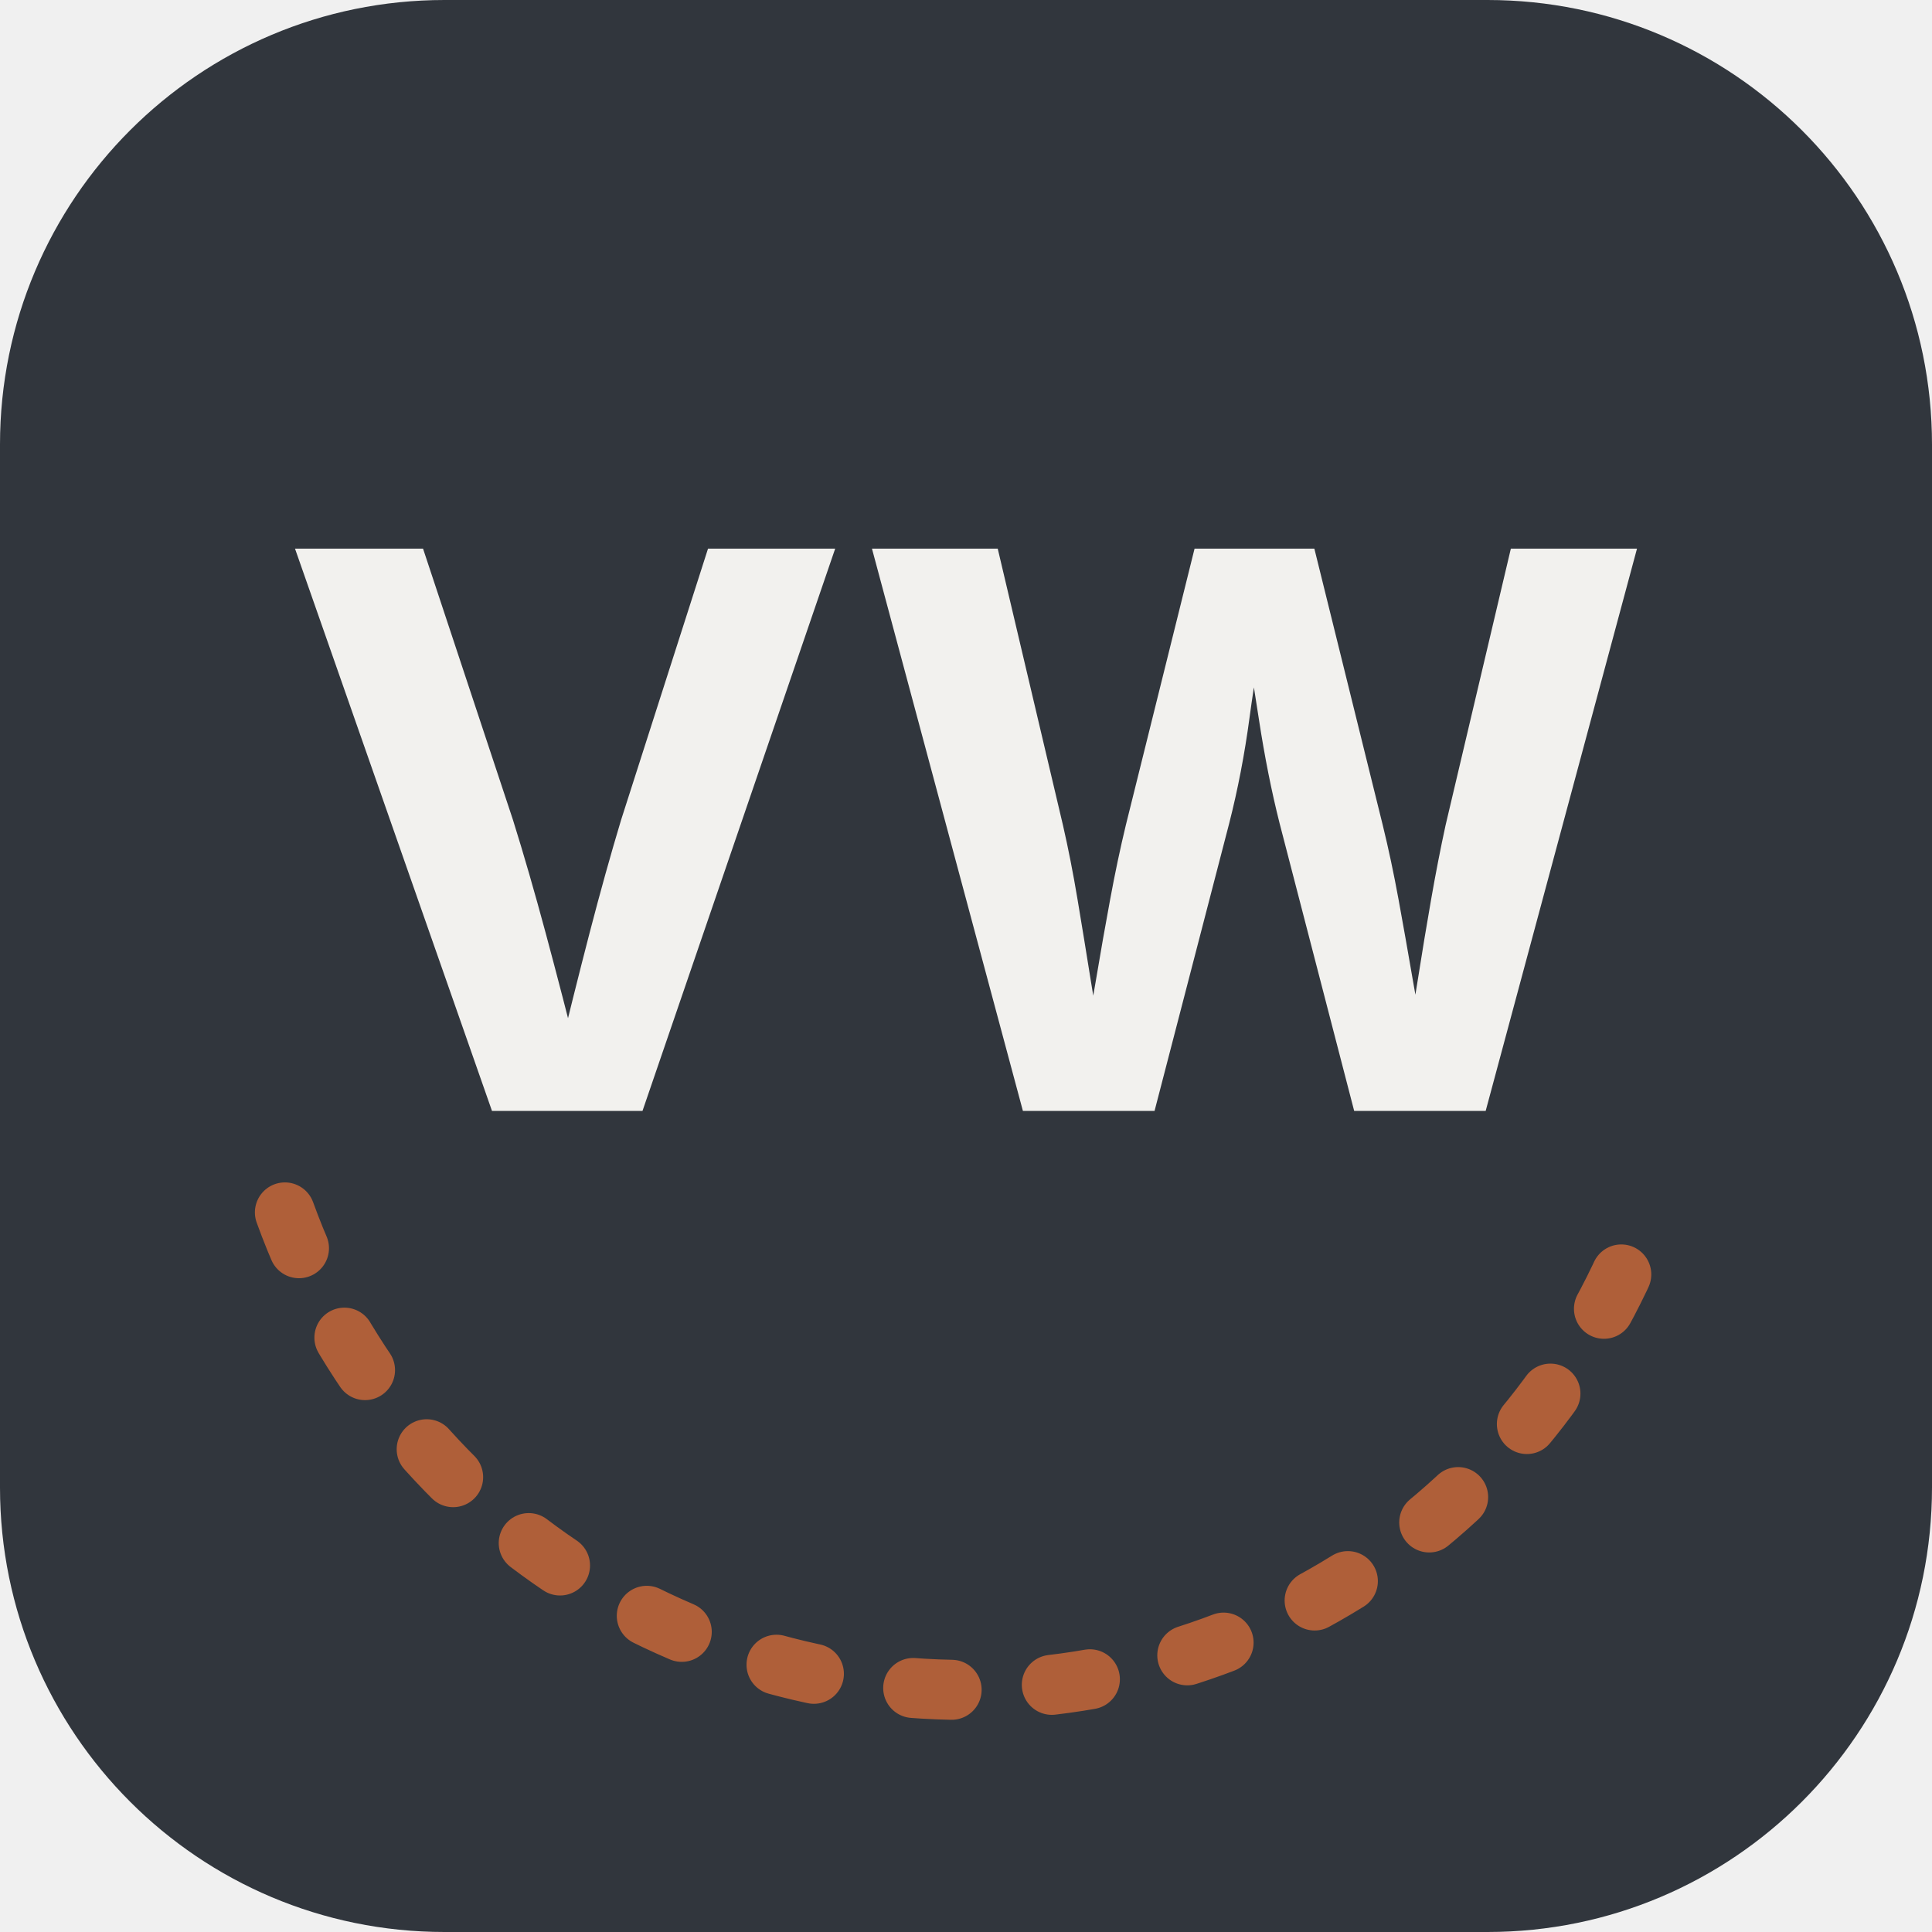
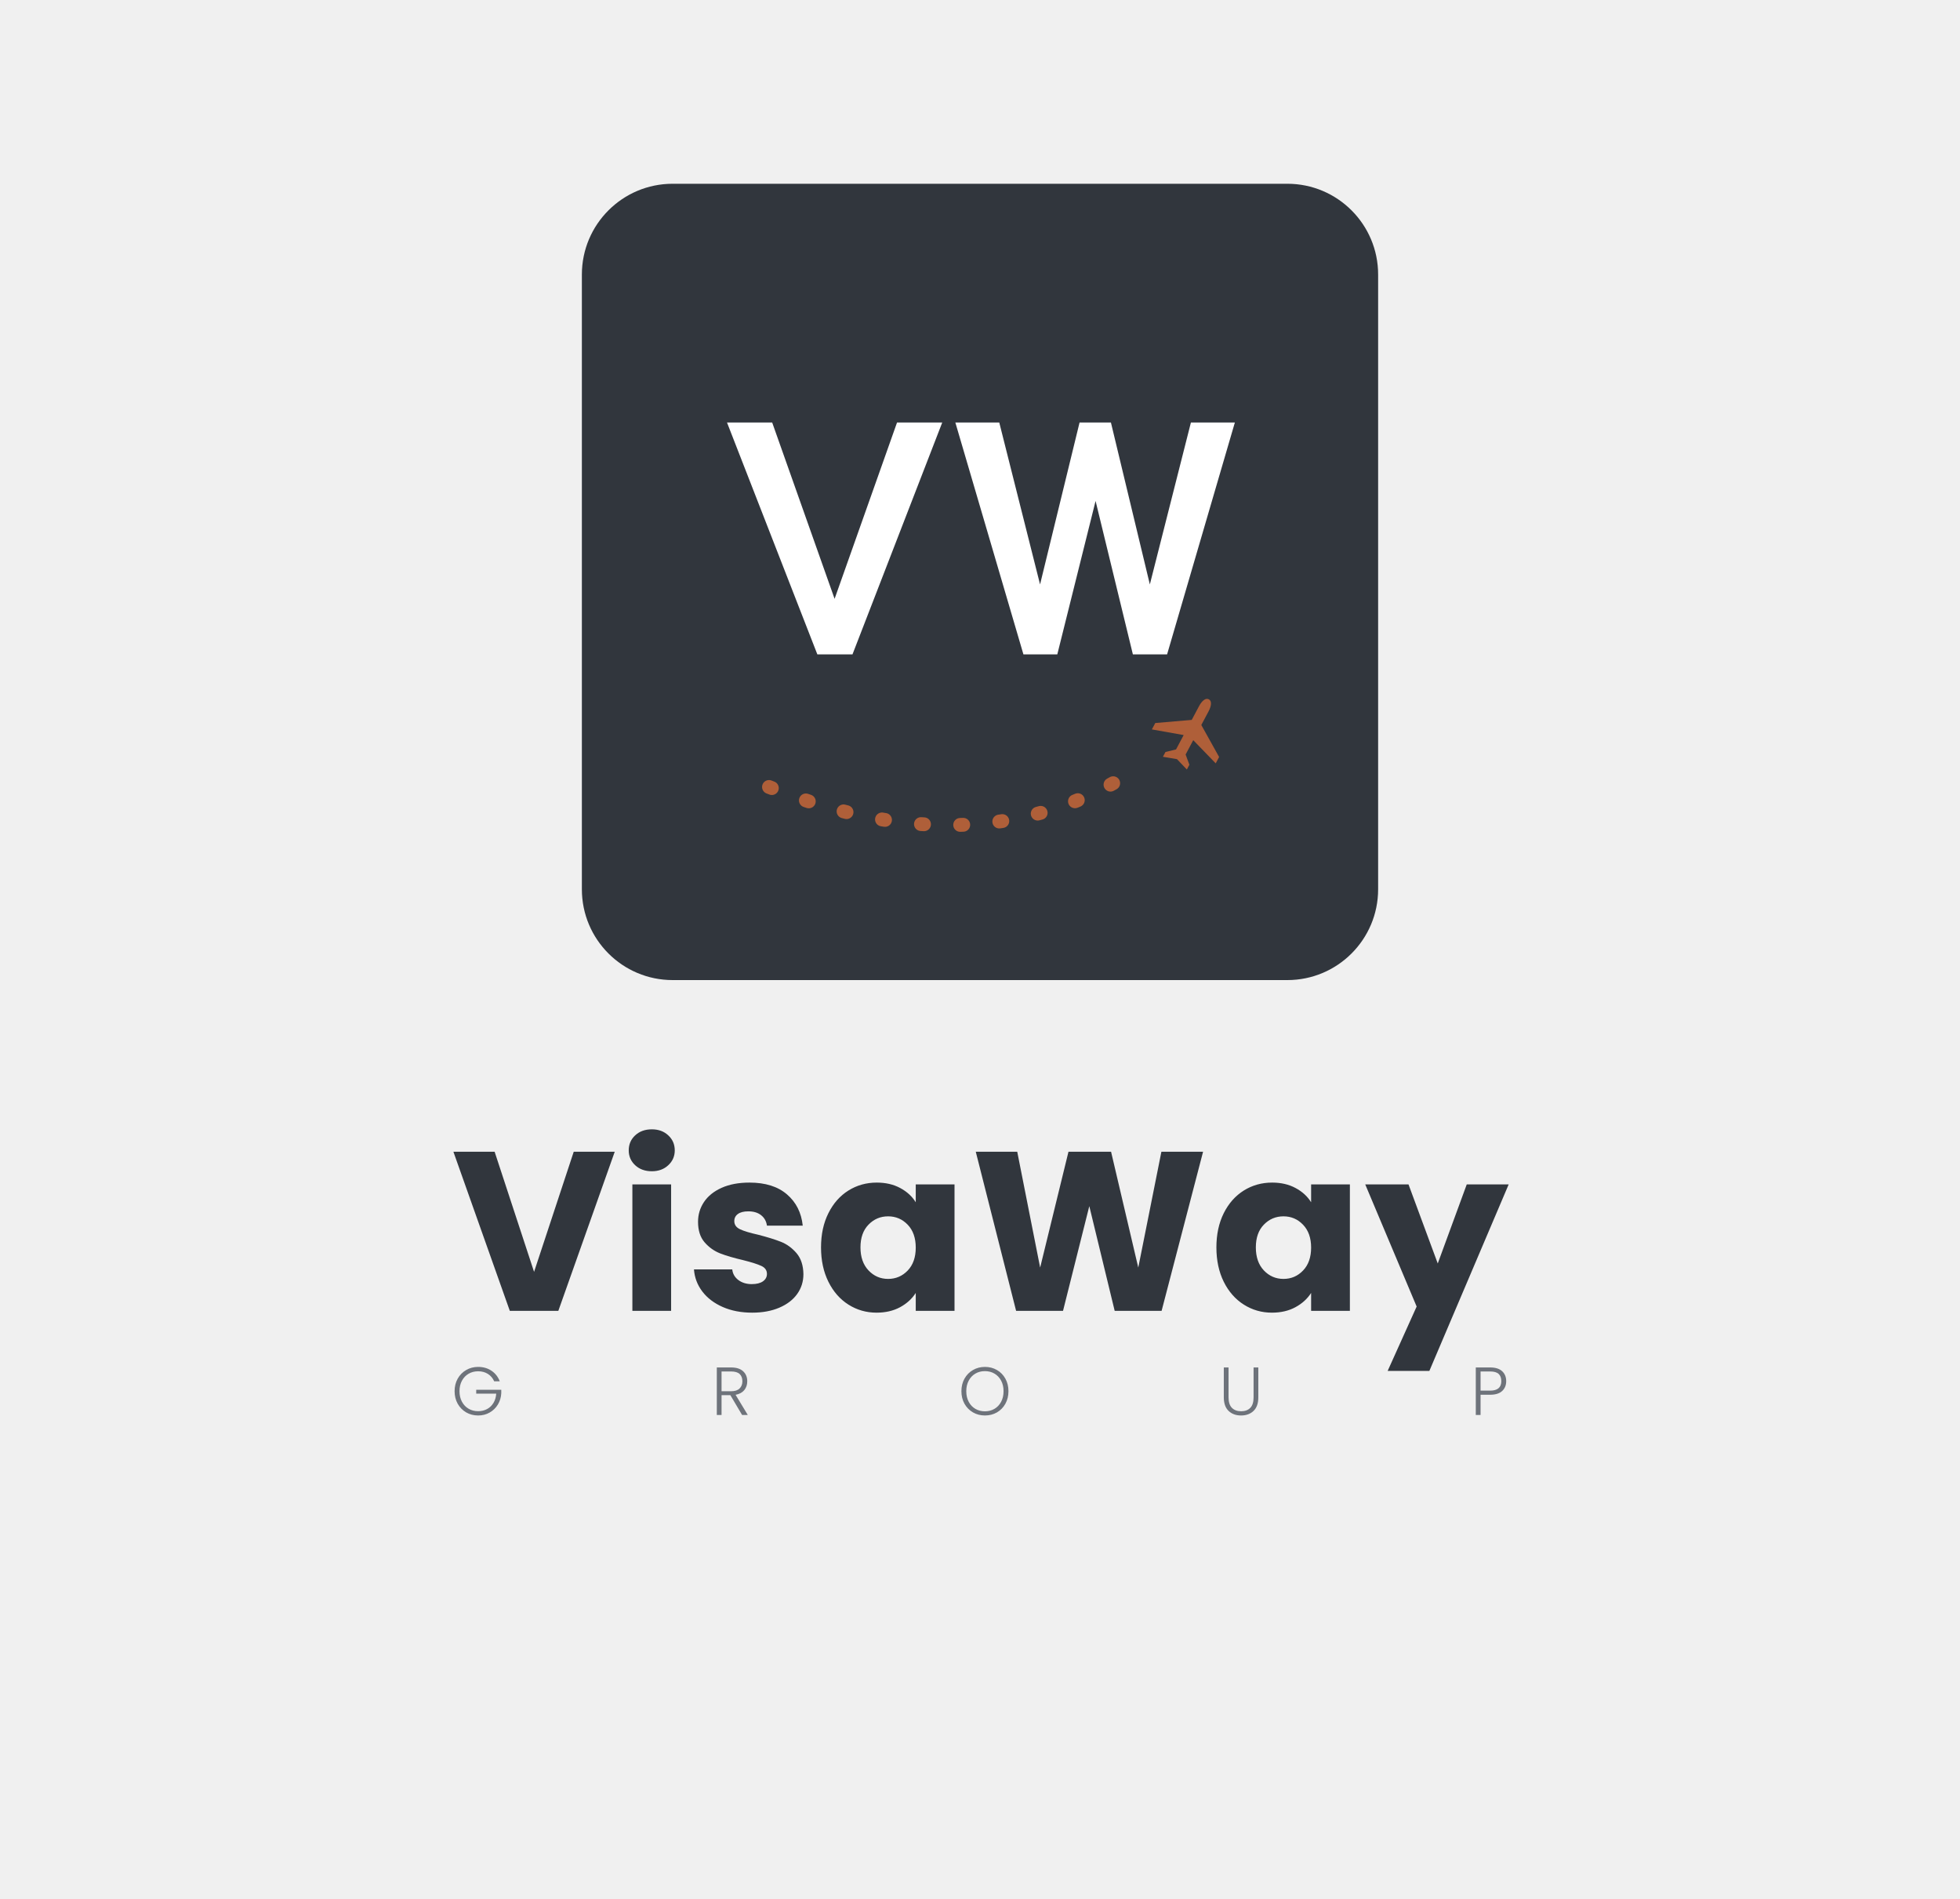
- <svg xmlns="http://www.w3.org/2000/svg" viewBox="0 0 512 512" width="512" height="512">
-   <rect width="512" height="512" rx="117.8" fill="#31363D" />
-   <g fill="#F2F1EE" transform="translate(73.3,294.4)">
-     <path transform="translate(0,0) scale(0.1,-0.1)" d="M570.8 0 48.8 1490H388.1L626.4 771.2Q669.1 634.8 713.1 471.3Q757.1 307.9 805.7 114.3H740.1Q787.6 310.2 829.7 472.5Q871.9 634.8 913 771.2L1143.3 1490H1480.3L969.7 0Z" />
-     <path transform="translate(152.9,0) scale(0.1,-0.1)" d="M448.8 0 48.8 1490H382.1L554.9 757.4Q576.1 665 593.6 560.3Q611.1 455.7 627.9 350.4Q644.8 245.1 660.9 147.9H607.1Q625.4 245.1 643 350.4Q660.6 455.7 680 560.3Q699.3 665 721.6 757.4L903.7 1490H1221.2L1402.4 757.4Q1425.1 665 1444.3 560.3Q1463.4 455.7 1481.5 350.4Q1499.5 245.1 1517.8 147.9H1462.1Q1479.2 245.1 1495.8 350.4Q1512.3 455.7 1530.6 560.3Q1548.9 665 1569 757.4L1741.9 1490H2076.2L1675.2 0H1326.7L1129.1 762Q1097 889.1 1074.3 1037.3Q1051.6 1185.5 1024.2 1341.5H1099.8Q1069.2 1189.2 1049.5 1042.9Q1029.9 896.6 995.5 762L797.7 0Z" />
+ <svg xmlns="http://www.w3.org/2000/svg" viewBox="0 0 640 620" width="640" height="620">
+   <rect x="190.00" y="60.00" width="260.00" height="260.00" rx="29.64" fill="#31363D" />
+   <path transform="translate(236.57,213.66)" d="M0.82 -75.71L30.32 0L41.79 0L71.1 -75.71L56.34 -75.71L35.95 -18.14L15.57 -75.71L0.82 -75.71ZM75.38 -75.71L97.61 0L108.67 0L121.17 -50.1L133.35 0L144.52 0L166.65 -75.71L152.3 -75.71L138.89 -22.84L126.18 -75.71L115.94 -75.71L103.04 -22.84L89.72 -75.71L75.38 -75.71Z" fill="#FFFFFF" />
+   <path d="M251.10 256.95 Q 320.00 284.51 371.22 251.10" fill="none" stroke="#AF5F39" stroke-width="4.52" stroke-dasharray="1 11.82" stroke-linecap="round" />
+   <g transform="translate(388.90,239.27) rotate(28) scale(0.2951)">
+     <path d="M0 -42 C4 -42 6 -37 6 -30 L6 -13 L40 9 L40 17 L6 6 L6 24 L15 32 L15 38 L0 33 L-15 38 L-15 32 L-6 24 L-6 6 L-40 17 L-40 9 L-6 -13 L-6 -30 C-6 -37 -4 -42 0 -42 Z" fill="#AF5F39" />
  </g>
-   <path d="M 75.5 321.3 A 192 192 0 0 0 436.5 321.3" fill="none" stroke="#AF5F39" stroke-width="15.9" stroke-linecap="round" stroke-dasharray="10.2 26.6" />
+   <path transform="translate(147.38,428.00)" d="M53.35 -51.95L34.93 0L19.09 0L0.67 -51.95L14.13 -51.95L27.01 -12.73L39.96 -51.95L53.35 -51.95ZM65.47 -45.58Q62.14 -45.58 60.02 -47.55Q57.92 -49.51 57.92 -52.39Q57.92 -55.35 60.02 -57.3Q62.14 -59.27 65.47 -59.27Q68.73 -59.27 70.83 -57.3Q72.95 -55.35 72.95 -52.39Q72.95 -49.51 70.83 -47.55Q68.73 -45.58 65.47 -45.58ZM71.76 -41.29L71.76 0L59.11 0L59.11 -41.29L71.76 -41.29ZM98.24 0.59Q92.83 0.59 88.61 -1.26Q84.4 -3.11 81.95 -6.32Q79.51 -9.55 79.22 -13.54L91.72 -13.54Q91.95 -11.4 93.72 -10.06Q95.5 -8.73 98.09 -8.73Q100.46 -8.73 101.76 -9.65Q103.05 -10.58 103.05 -12.06Q103.05 -13.84 101.2 -14.68Q99.35 -15.54 95.2 -16.58Q90.76 -17.61 87.8 -18.75Q84.84 -19.91 82.69 -22.38Q80.55 -24.86 80.55 -29.08Q80.55 -32.63 82.5 -35.55Q84.47 -38.48 88.27 -40.18Q92.09 -41.88 97.35 -41.88Q105.12 -41.88 109.59 -38.03Q114.07 -34.19 114.74 -27.82L103.05 -27.82Q102.75 -29.97 101.15 -31.23Q99.57 -32.49 96.98 -32.49Q94.76 -32.49 93.57 -31.63Q92.39 -30.78 92.39 -29.3Q92.39 -27.53 94.27 -26.64Q96.16 -25.75 100.16 -24.86Q104.75 -23.68 107.63 -22.54Q110.52 -21.39 112.71 -18.84Q114.89 -16.28 114.96 -11.99Q114.96 -8.36 112.92 -5.5Q110.89 -2.66 107.07 -1.03Q103.27 0.59 98.24 0.59ZM120.71 -20.72Q120.71 -27.08 123.12 -31.89Q125.52 -36.7 129.66 -39.29Q133.81 -41.88 138.92 -41.88Q143.28 -41.88 146.58 -40.1Q149.87 -38.33 151.64 -35.45L151.64 -41.29L164.3 -41.29L164.3 0L151.64 0L151.64 -5.85Q149.79 -2.96 146.5 -1.18Q143.21 0.59 138.84 0.59Q133.81 0.59 129.66 -2.04Q125.52 -4.66 123.12 -9.5Q120.71 -14.36 120.71 -20.72ZM151.64 -20.65Q151.64 -25.38 149.02 -28.12Q146.39 -30.86 142.62 -30.86Q138.84 -30.86 136.22 -28.15Q133.59 -25.46 133.59 -20.72Q133.59 -15.98 136.22 -13.2Q138.84 -10.43 142.62 -10.43Q146.39 -10.43 149.02 -13.17Q151.64 -15.91 151.64 -20.65ZM245.46 -51.95L231.92 0L216.6 0L208.31 -34.19L199.73 0L184.41 0L171.24 -51.95L184.78 -51.95L192.26 -14.13L201.51 -51.95L215.42 -51.95L224.3 -14.13L231.85 -51.95L245.46 -51.95ZM249.81 -20.72Q249.81 -27.08 252.21 -31.89Q254.62 -36.7 258.76 -39.29Q262.91 -41.88 268.02 -41.88Q272.38 -41.88 275.67 -40.1Q278.97 -38.33 280.74 -35.45L280.74 -41.29L293.4 -41.29L293.4 0L280.74 0L280.74 -5.85Q278.89 -2.96 275.59 -1.18Q272.31 0.59 267.94 0.59Q262.91 0.59 258.76 -2.04Q254.62 -4.66 252.21 -9.5Q249.81 -14.36 249.81 -20.72ZM280.74 -20.65Q280.74 -25.38 278.11 -28.12Q275.49 -30.86 271.72 -30.86Q267.94 -30.86 265.31 -28.15Q262.69 -25.46 262.69 -20.72Q262.69 -15.98 265.31 -13.2Q267.94 -10.43 271.72 -10.43Q275.49 -10.43 278.11 -13.17Q280.74 -15.91 280.74 -20.65ZM345.25 -41.29L319.35 19.61L305.73 19.61L315.2 -1.41L298.41 -41.29L312.54 -41.29L322.09 -15.47L331.56 -41.29L345.25 -41.29Z" fill="#31363D" />
+   <path transform="translate(147.38,462.00)" d="M13.99 -10.99Q13.32 -12.52 11.95 -13.4Q10.59 -14.27 8.75 -14.27Q7.01 -14.27 5.64 -13.47Q4.26 -12.67 3.46 -11.2Q2.66 -9.72 2.66 -7.77Q2.66 -5.82 3.46 -4.33Q4.26 -2.84 5.64 -2.04Q7.01 -1.24 8.75 -1.24Q10.37 -1.24 11.67 -1.94Q12.97 -2.64 13.75 -3.94Q14.54 -5.24 14.65 -6.97L8.12 -6.97L8.12 -8.23L16.3 -8.23L16.3 -7.1Q16.19 -5.06 15.19 -3.41Q14.19 -1.76 12.51 -0.8Q10.83 0.16 8.75 0.16Q6.59 0.16 4.84 -0.85Q3.09 -1.87 2.07 -3.67Q1.06 -5.48 1.06 -7.77Q1.06 -10.06 2.07 -11.86Q3.09 -13.67 4.84 -14.68Q6.59 -15.7 8.75 -15.7Q11.23 -15.7 13.1 -14.45Q14.96 -13.21 15.81 -10.99L13.99 -10.99ZM94.94 0L91.1 -6.48L88.23 -6.48L88.23 0L86.68 0L86.68 -15.52L91.34 -15.52Q93.94 -15.52 95.28 -14.27Q96.62 -13.03 96.62 -11.01Q96.62 -9.32 95.66 -8.13Q94.69 -6.95 92.81 -6.59L96.8 0L94.94 0ZM88.23 -7.75L91.36 -7.75Q93.18 -7.75 94.1 -8.64Q95.03 -9.53 95.03 -11.01Q95.03 -12.54 94.14 -13.38Q93.25 -14.21 91.34 -14.21L88.23 -14.21L88.23 -7.75ZM174.23 0.16Q172.07 0.16 170.32 -0.85Q168.57 -1.87 167.55 -3.67Q166.55 -5.48 166.55 -7.77Q166.55 -10.06 167.55 -11.86Q168.57 -13.67 170.32 -14.68Q172.07 -15.7 174.23 -15.7Q176.4 -15.7 178.16 -14.68Q179.91 -13.67 180.91 -11.86Q181.91 -10.06 181.91 -7.77Q181.91 -5.48 180.91 -3.67Q179.91 -1.87 178.16 -0.85Q176.4 0.16 174.23 0.16ZM174.23 -1.2Q175.96 -1.2 177.33 -2Q178.71 -2.8 179.51 -4.29Q180.31 -5.79 180.31 -7.77Q180.31 -9.75 179.51 -11.23Q178.71 -12.72 177.33 -13.52Q175.96 -14.32 174.23 -14.32Q172.49 -14.32 171.12 -13.52Q169.74 -12.72 168.94 -11.23Q168.14 -9.75 168.14 -7.77Q168.14 -5.79 168.94 -4.29Q169.74 -2.8 171.12 -2Q172.49 -1.2 174.23 -1.2ZM253.78 -15.52L253.78 -5.75Q253.78 -3.44 254.88 -2.33Q255.98 -1.22 257.89 -1.22Q259.8 -1.22 260.87 -2.32Q261.95 -3.42 261.95 -5.75L261.95 -15.52L263.5 -15.52L263.5 -5.77Q263.5 -2.82 261.94 -1.33Q260.38 0.16 257.86 0.16Q255.36 0.16 253.79 -1.33Q252.23 -2.82 252.23 -5.77L252.23 -15.52L253.78 -15.52ZM344.44 -11.05Q344.44 -9.06 343.13 -7.84Q341.82 -6.61 339.19 -6.61L336.07 -6.61L336.07 0L334.51 0L334.51 -15.52L339.19 -15.52Q341.79 -15.52 343.11 -14.3Q344.44 -13.08 344.44 -11.05ZM339.19 -7.95Q342.84 -7.95 342.84 -11.05Q342.84 -12.61 341.97 -13.41Q341.11 -14.21 339.19 -14.21L336.07 -14.21L336.07 -7.95L339.19 -7.95Z" fill="#6E737B" />
</svg>
